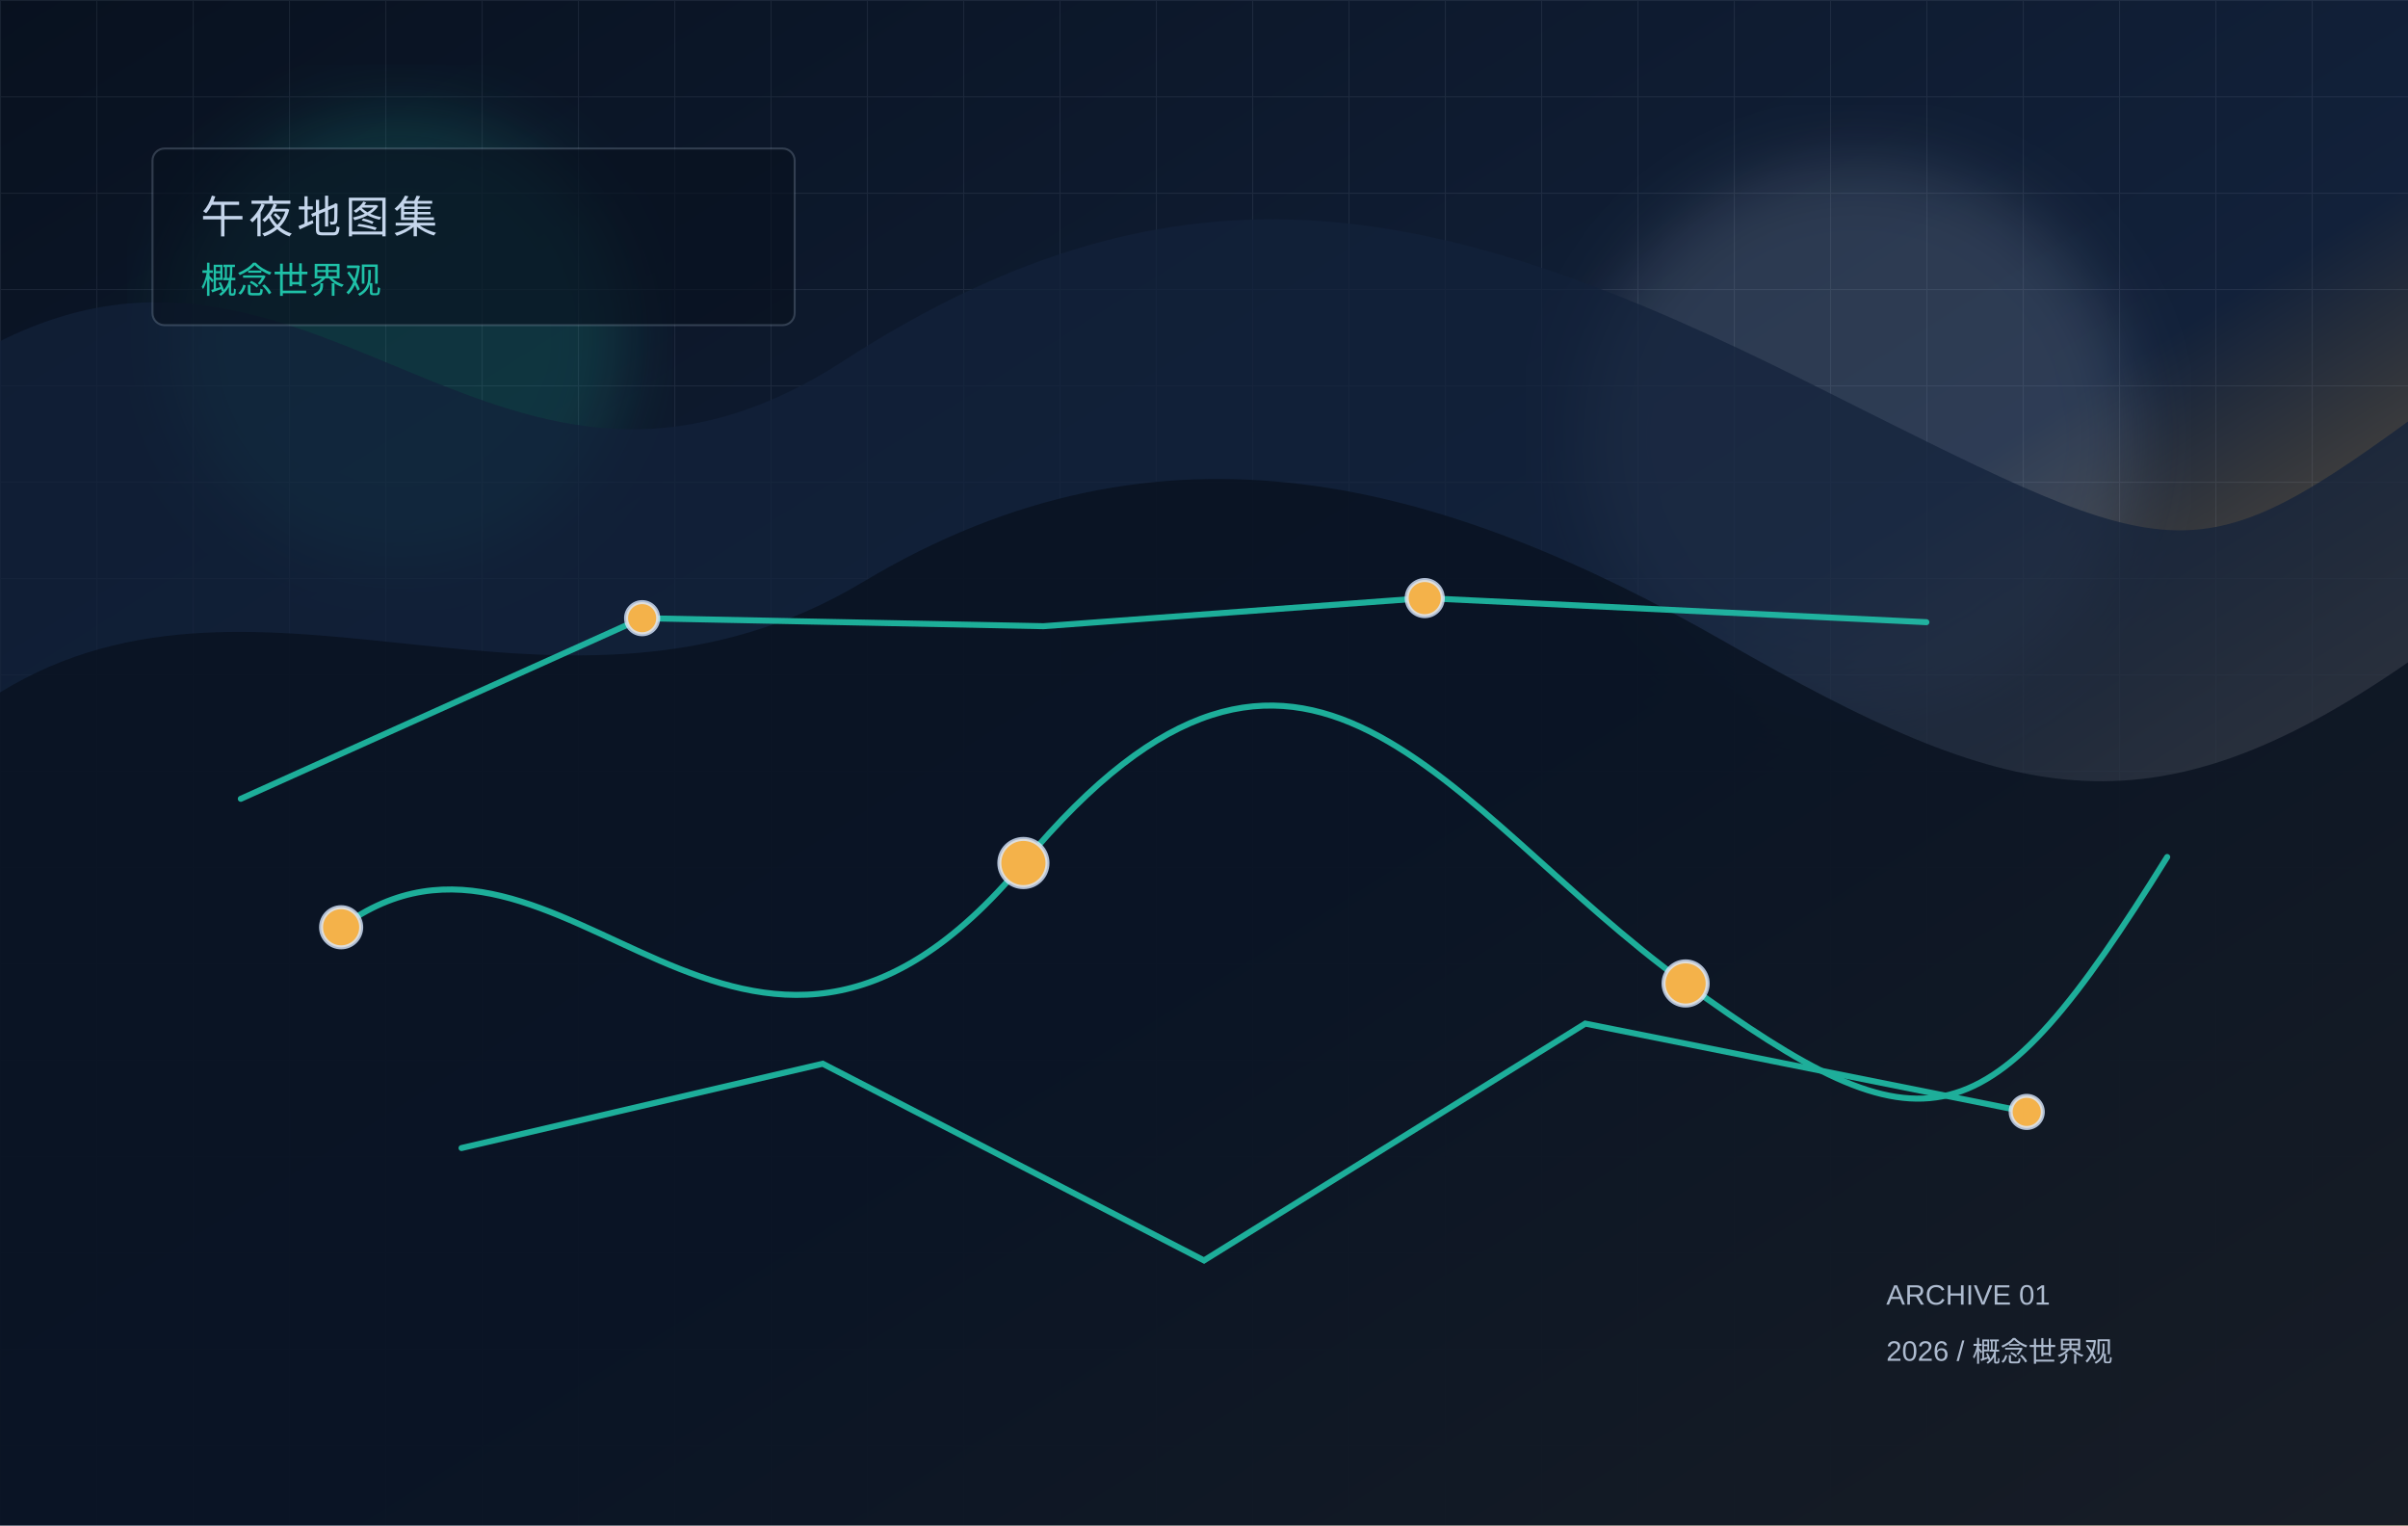
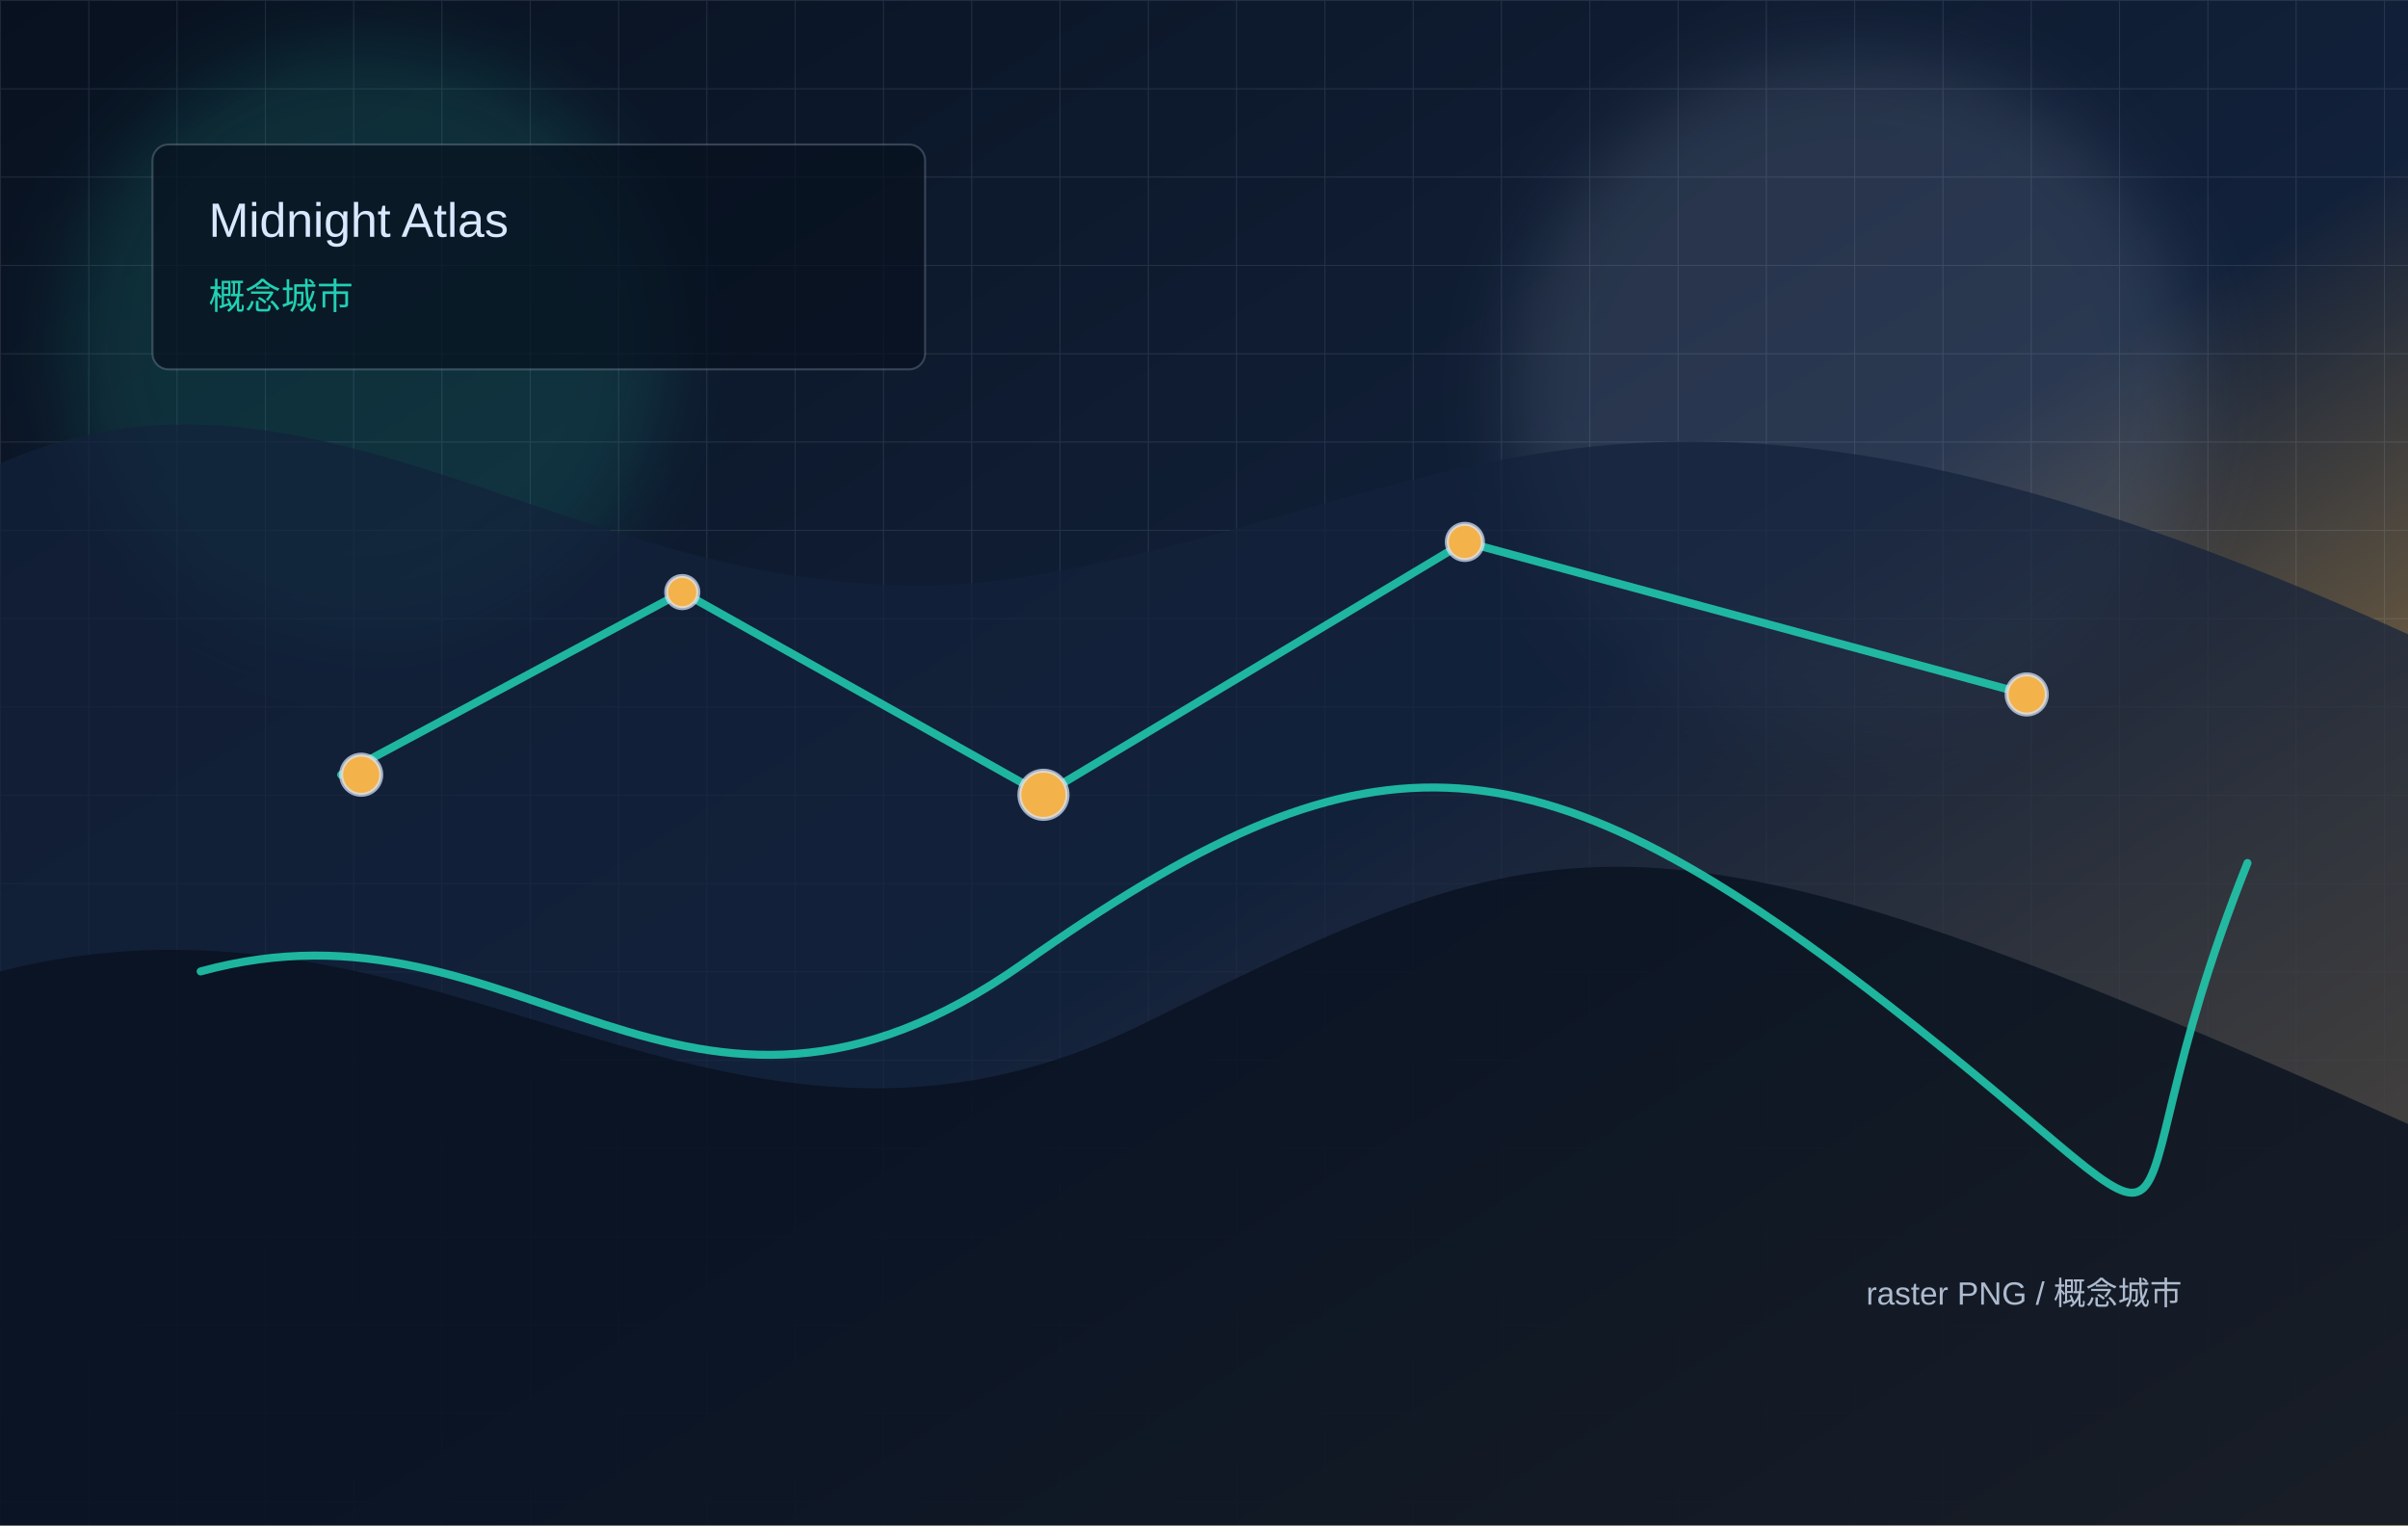
<svg xmlns="http://www.w3.org/2000/svg" viewBox="0 0 1200 760" role="img" aria-labelledby="title desc">
  <defs>
-     <linearGradient id="sky" x1="0" y1="0" x2="1" y2="1">
+     <linearGradient id="g" x1="0" y1="0" x2="1" y2="1">
      <stop offset="0" stop-color="#08111f" />
-       <stop offset="0.56" stop-color="#12213a" />
+       <stop offset=".55" stop-color="#12213a" />
      <stop offset="1" stop-color="#f4b24a" />
    </linearGradient>
-     <pattern id="grid" width="48" height="48" patternUnits="userSpaceOnUse">
-       <path d="M48 0H0V48" fill="none" stroke="#d9e8ff" stroke-opacity=".12" stroke-width="1" />
+     <pattern id="grid" width="44" height="44" patternUnits="userSpaceOnUse">
+       <path d="M44 0H0V44" fill="none" stroke="#d9e8ff" stroke-opacity=".11" />
    </pattern>
-     <filter id="soft">
-       <feGaussianBlur stdDeviation="16" />
+     <filter id="blur">
+       <feGaussianBlur stdDeviation="18" />
    </filter>
  </defs>
-   <rect width="1200" height="760" fill="url(#sky)" />
-   <rect width="1200" height="760" fill="url(#grid)" opacity=".65" />
-   <circle cx="199" cy="168" r="113" fill="#21d0b3" opacity=".16" filter="url(#soft)" />
-   <circle cx="926" cy="218" r="138" fill="#d9e8ff" opacity=".14" filter="url(#soft)" />
-   <path d="M0 170 C 160 90, 250 290, 420 180 S 720 100, 900 190 S 1090 290, 1200 210 V760 H0Z" fill="#12213a" opacity=".72" />
-   <path d="M0 345 C 130 265, 280 380, 430 290 S 720 240, 860 320 S 1070 420, 1200 330 V760 H0Z" fill="#08111f" opacity=".78" />
-   <g fill="none" stroke="#21d0b3" stroke-width="3" stroke-linecap="round" opacity=".82">
-     <path d="M170 462 C280 381, 370 598, 510 430 S720 403, 840 490 S990 572, 1080 427" />
-     <path d="M120 398 L320 308 L520 312 L710 298 L960 310" />
-     <path d="M230 572 L410 530 L600 628 L790 510 L1010 554" />
+   <rect width="1200" height="760" fill="url(#g)" />
+   <rect width="1200" height="760" fill="url(#grid)" />
+   <circle cx="183" cy="171" r="150" fill="#21d0b3" opacity=".14" filter="url(#blur)" />
+   <circle cx="923" cy="196" r="170" fill="#d9e8ff" opacity=".12" filter="url(#blur)" />
+   <path d="M0 231 C170 156, 310 324, 520 286 S820 144, 1200 316 V760 H0Z" fill="#12213a" opacity=".7" />
+   <path d="M0 484 C220 428, 360 614, 570 510 S820 390, 1200 560 V760 H0Z" fill="#08111f" opacity=".78" />
+   <g fill="none" stroke="#21d0b3" stroke-width="4" stroke-linecap="round" opacity=".85">
+     <path d="M100 484 C260 440, 340 600, 510 480 S760 360, 940 500 S1040 630, 1120 430" />
+     <path d="M170 386 L340 295 L520 396 L730 270 L1010 346" />
  </g>
-   <g fill="#f4b24a" stroke="#d9e8ff" stroke-opacity=".8" stroke-width="2">
-     <circle cx="170" cy="462" r="10" />
-     <circle cx="320" cy="308" r="8" />
-     <circle cx="510" cy="430" r="12" />
-     <circle cx="710" cy="298" r="9" />
-     <circle cx="840" cy="490" r="11" />
-     <circle cx="1010" cy="554" r="8" />
+   <g fill="#f4b24a" stroke="#d9e8ff" stroke-opacity=".7" stroke-width="2">
+     <circle cx="180" cy="386" r="10" />
+     <circle cx="340" cy="295" r="8" />
+     <circle cx="520" cy="396" r="12" />
+     <circle cx="730" cy="270" r="9" />
+     <circle cx="1010" cy="346" r="10" />
  </g>
-   <g opacity=".9">
-     <rect x="76" y="74" width="320" height="88" rx="6" fill="#08111f" fill-opacity=".72" stroke="#d9e8ff" stroke-opacity=".22" />
-     <text x="100" y="116" fill="#d9e8ff" font-family="Arial, sans-serif" font-size="22" letter-spacing="2">午夜地图集</text>
-     <text x="100" y="146" fill="#21d0b3" font-family="Arial, sans-serif" font-size="18">概念世界观</text>
-   </g>
-   <g font-family="Arial, sans-serif" font-size="14" fill="#d9e8ff" opacity=".78">
-     <text x="940" y="650">ARCHIVE 01</text>
-     <text x="940" y="678">2026 / 概念世界观</text>
-   </g>
+   <rect x="76" y="72" width="385" height="112" rx="8" fill="#08111f" fill-opacity=".72" stroke="#d9e8ff" stroke-opacity=".22" />
+   <text x="104" y="118" fill="#d9e8ff" font-family="Arial, sans-serif" font-size="24">Midnight Atlas</text>
+   <text x="104" y="154" fill="#21d0b3" font-family="Arial, sans-serif" font-size="18">概念城市</text>
+   <text x="930" y="650" fill="#d9e8ff" opacity=".78" font-family="Arial, sans-serif" font-size="16">raster PNG / 概念城市</text>
</svg>
